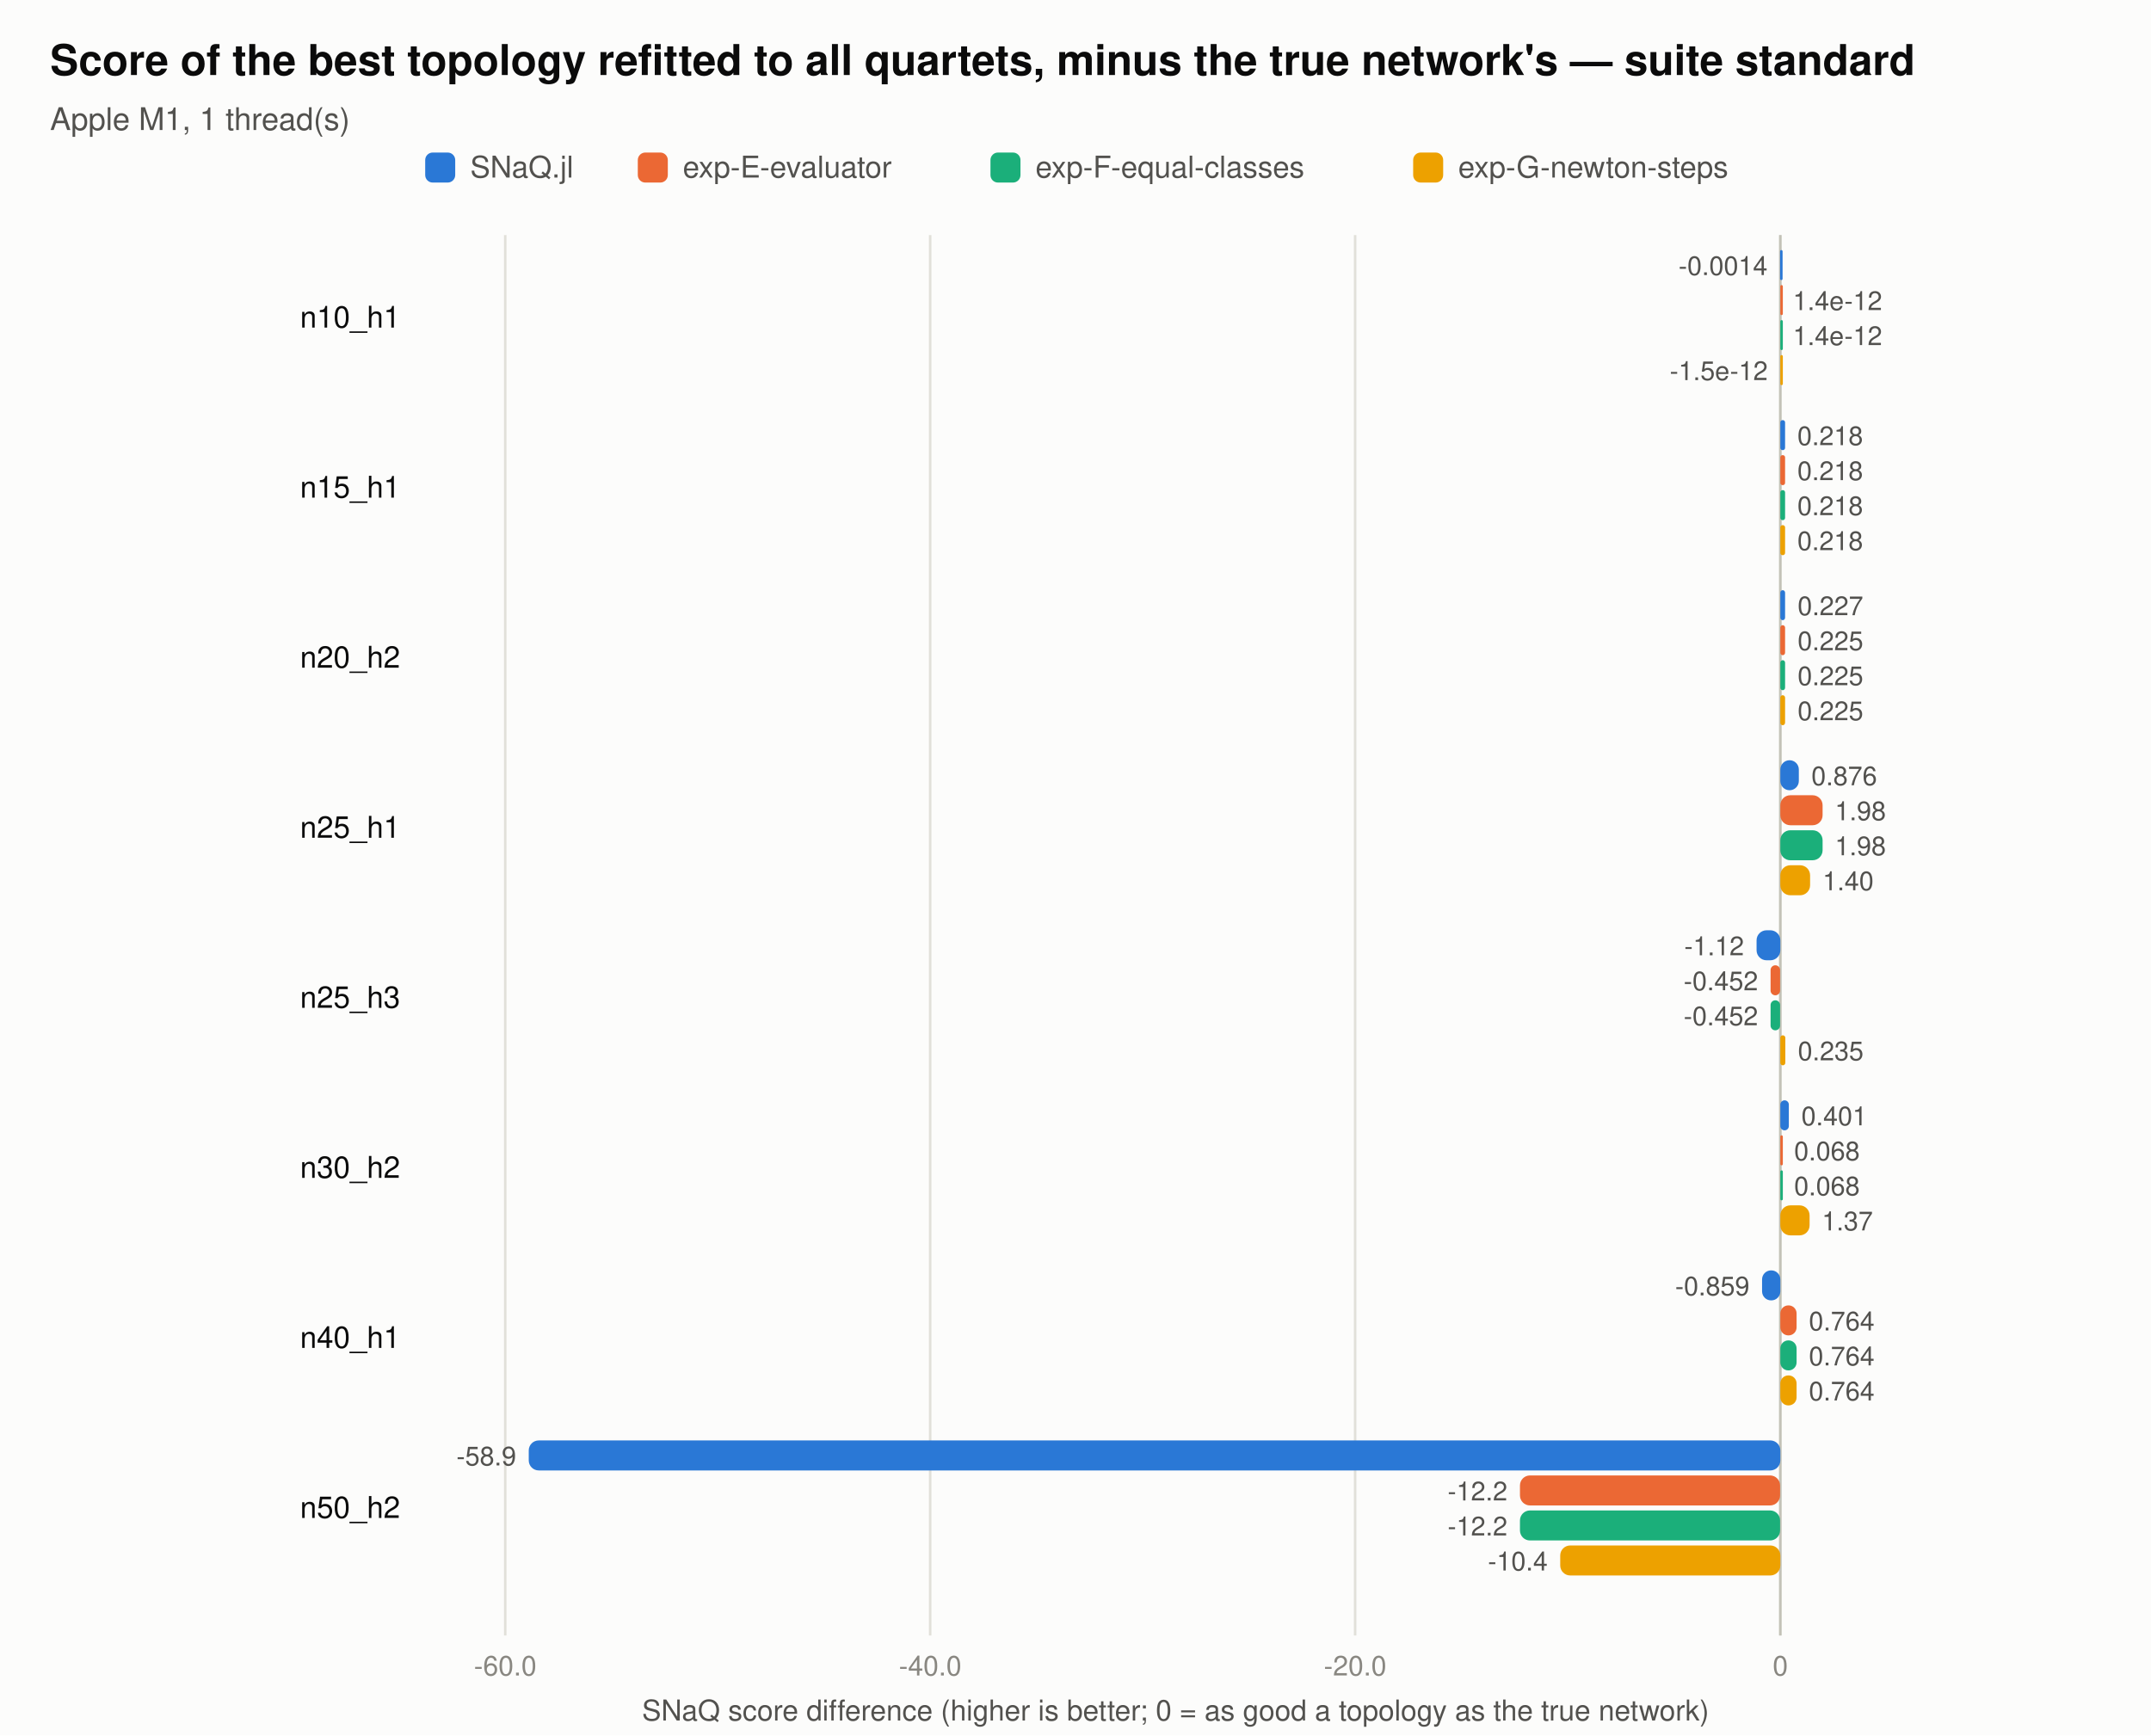
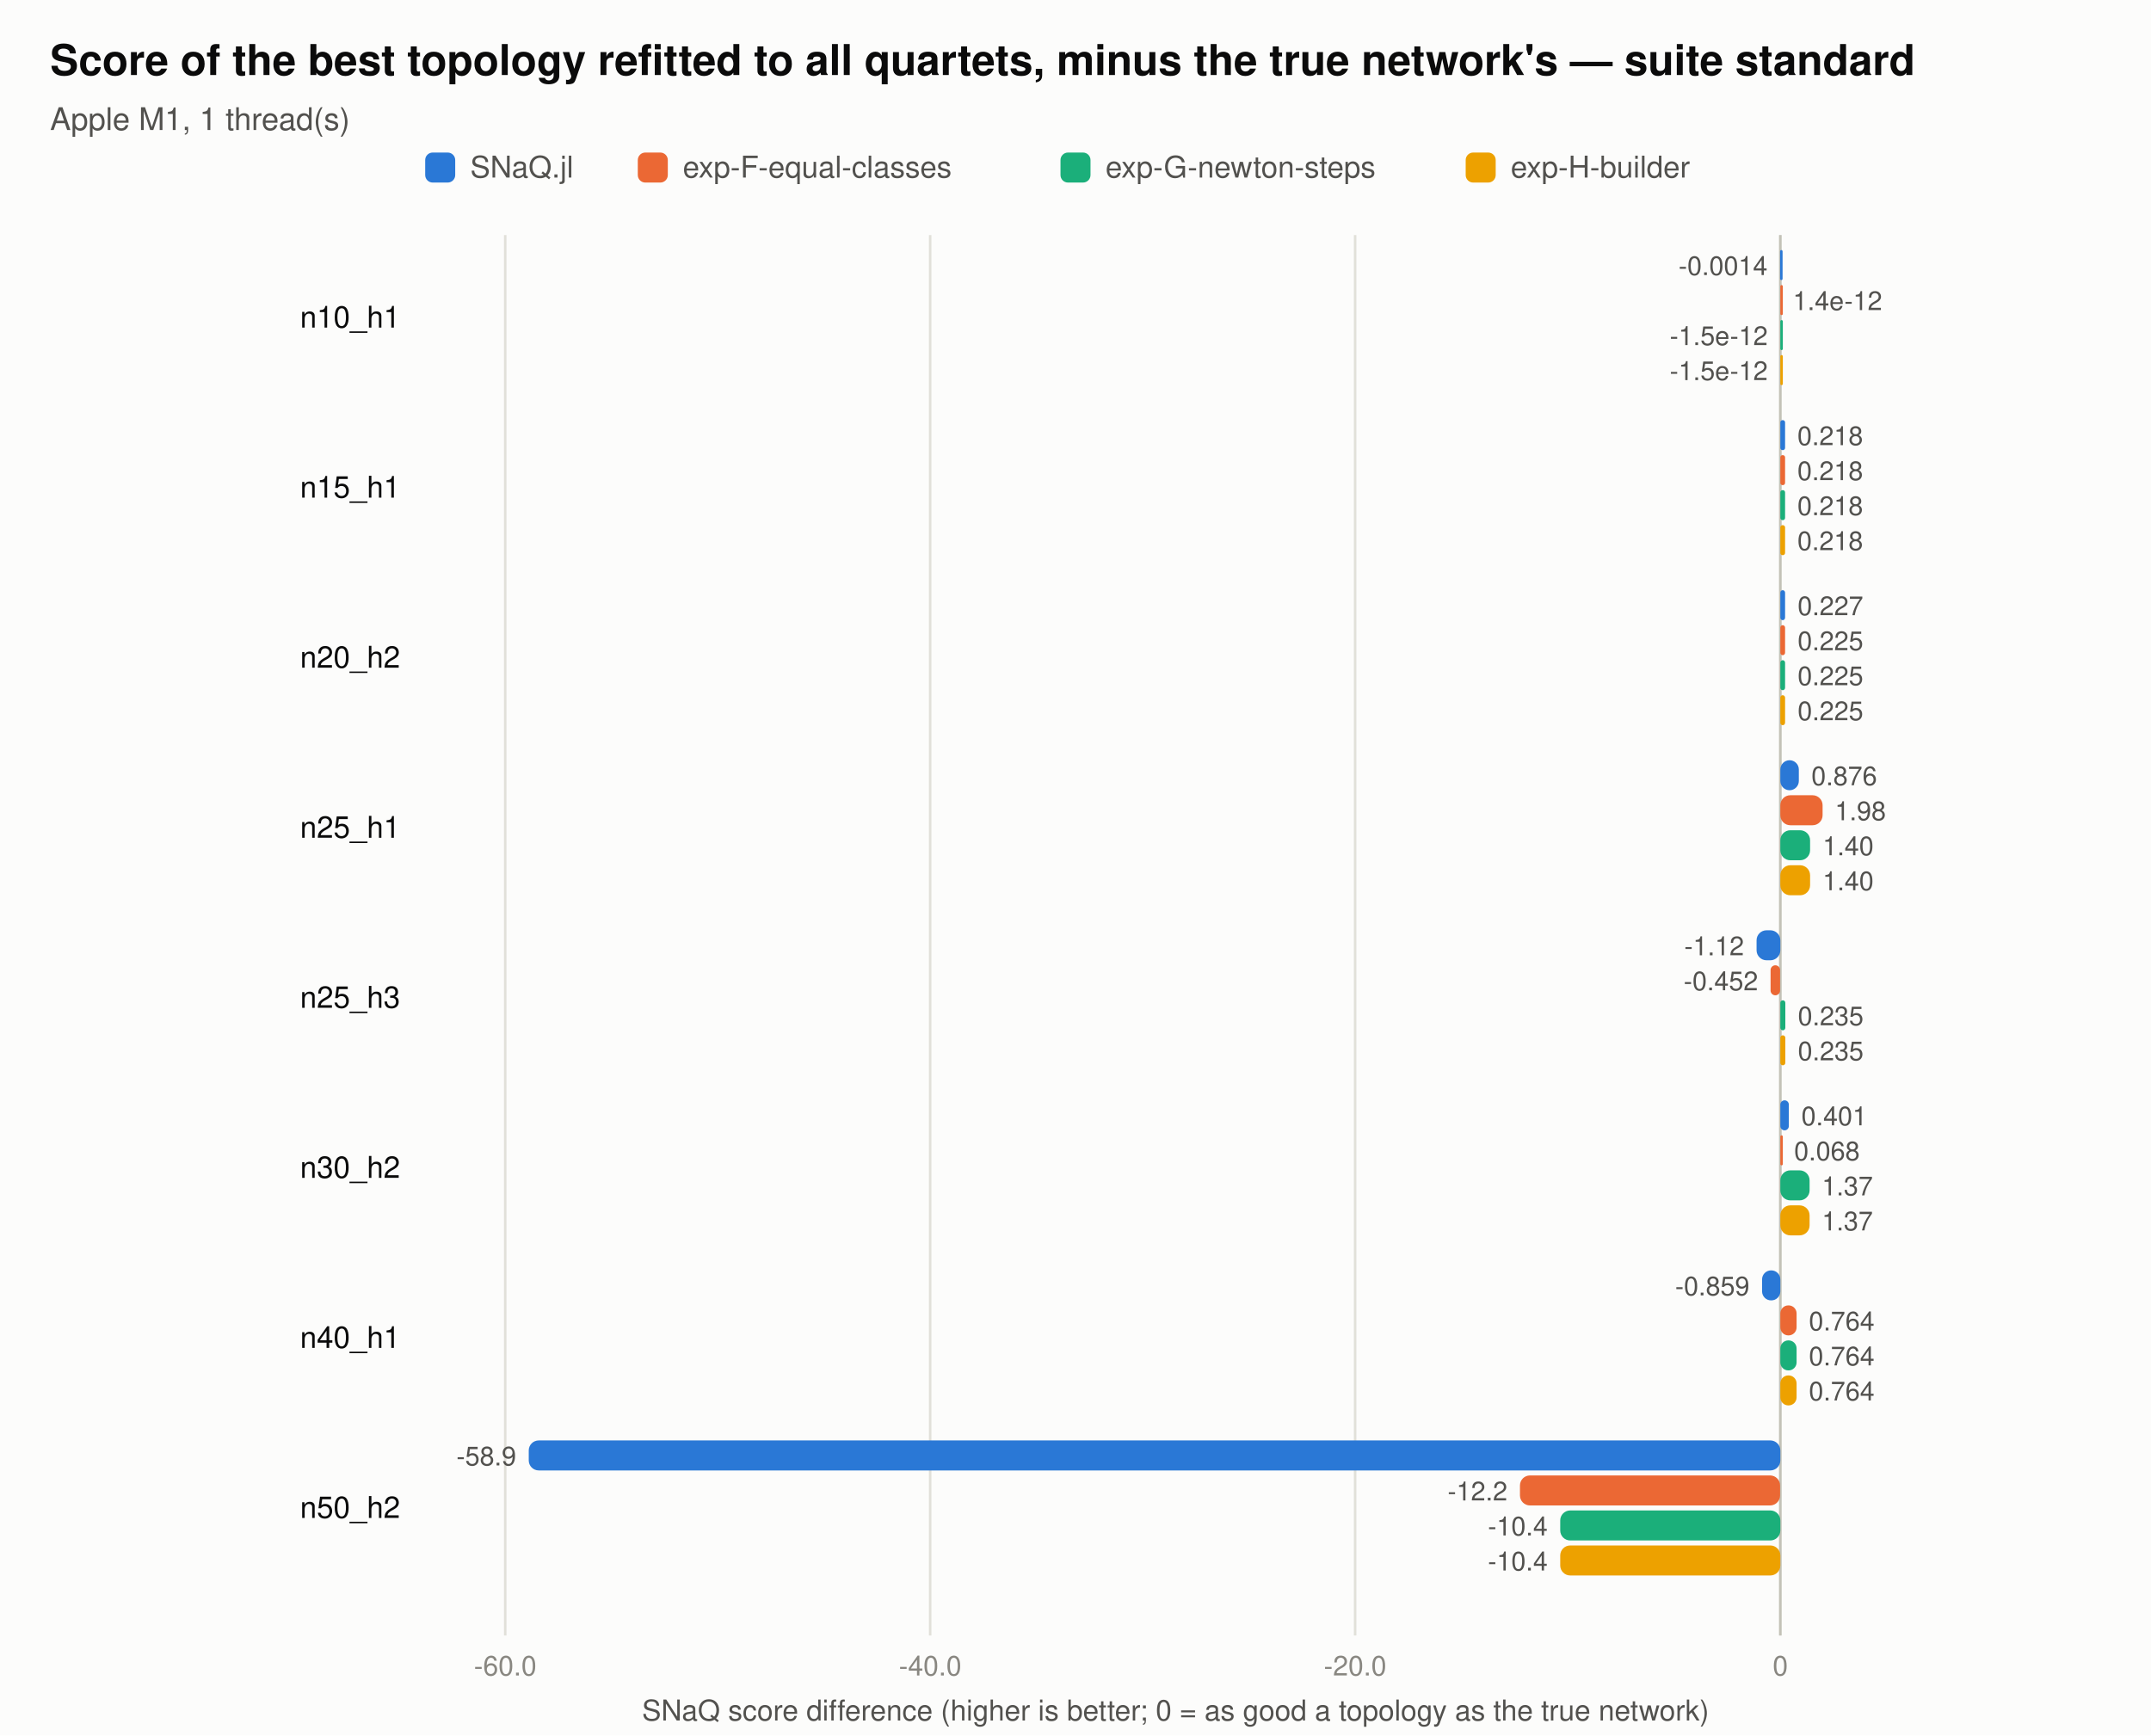
<svg xmlns="http://www.w3.org/2000/svg" width="860" height="694" viewBox="0 0 860 694" font-family="-apple-system, BlinkMacSystemFont, 'Segoe UI', Helvetica, Arial, sans-serif">
  <rect width="860" height="694" fill="#fcfcfb" />
  <text x="20" y="30" font-size="17" font-weight="600" fill="#0b0b0b">Score of the best topology refitted to all quartets, minus the true network's — suite standard</text>
  <text x="20" y="52" font-size="12.5" fill="#52514e">Apple M1, 1 thread(s)</text>
  <rect x="170" y="61" width="12" height="12" rx="3" fill="#2a78d6" />
  <text x="188" y="71" font-size="12" fill="#52514e">SNaQ.jl</text>
  <rect x="255" y="61" width="12" height="12" rx="3" fill="#eb6834" />
-   <text x="273" y="71" font-size="12" fill="#52514e">exp-E-evaluator</text>
-   <rect x="396" y="61" width="12" height="12" rx="3" fill="#1baf7a" />
-   <text x="414" y="71" font-size="12" fill="#52514e">exp-F-equal-classes</text>
-   <rect x="565" y="61" width="12" height="12" rx="3" fill="#eda100" />
-   <text x="583" y="71" font-size="12" fill="#52514e">exp-G-newton-steps</text>
+   <text x="273" y="71" font-size="12" fill="#52514e">exp-F-equal-classes</text>
+   <rect x="424" y="61" width="12" height="12" rx="3" fill="#1baf7a" />
+   <text x="442" y="71" font-size="12" fill="#52514e">exp-G-newton-steps</text>
+   <rect x="586" y="61" width="12" height="12" rx="3" fill="#eda100" />
+   <text x="604" y="71" font-size="12" fill="#52514e">exp-H-builder</text>
  <line x1="202.0" y1="94" x2="202.0" y2="654" stroke="#e1e0d9" stroke-width="1" />
  <text x="202.0" y="670" font-size="11" fill="#898781" text-anchor="middle">-60.0</text>
  <line x1="371.9" y1="94" x2="371.9" y2="654" stroke="#e1e0d9" stroke-width="1" />
  <text x="371.9" y="670" font-size="11" fill="#898781" text-anchor="middle">-40.0</text>
  <line x1="541.8" y1="94" x2="541.8" y2="654" stroke="#e1e0d9" stroke-width="1" />
  <text x="541.8" y="670" font-size="11" fill="#898781" text-anchor="middle">-20.0</text>
  <line x1="711.8" y1="94" x2="711.8" y2="654" stroke="#e1e0d9" stroke-width="1" />
  <text x="711.8" y="670" font-size="11" fill="#898781" text-anchor="middle">0</text>
  <text x="470.0" y="688" font-size="11.5" fill="#52514e" text-anchor="middle">SNaQ score difference (higher is better; 0 = as good a topology as the true network)</text>
  <line x1="711.8" y1="94" x2="711.8" y2="654" stroke="#c3c2b7" stroke-width="1" />
  <text x="160" y="131.0" font-size="12" fill="#0b0b0b" text-anchor="end">n10_h1</text>
  <g>
    <rect x="711.7" y="100" width="1.0" height="12" rx="0.5" fill="#2a78d6" />
  </g>
  <text x="706.7" y="110" font-size="10.5" fill="#52514e" text-anchor="end">-0.0014</text>
  <g>
    <rect x="711.8" y="114" width="1.0" height="12" rx="0.5" fill="#eb6834" />
  </g>
  <text x="716.8" y="124" font-size="10.5" fill="#52514e" text-anchor="start">1.4e-12</text>
  <g>
    <rect x="711.8" y="128" width="1.0" height="12" rx="0.5" fill="#1baf7a" />
  </g>
-   <text x="716.8" y="138" font-size="10.5" fill="#52514e" text-anchor="start">1.4e-12</text>
+   <text x="706.8" y="138" font-size="10.5" fill="#52514e" text-anchor="end">-1.5e-12</text>
  <g>
    <rect x="711.8" y="142" width="1.0" height="12" rx="0.5" fill="#eda100" />
  </g>
  <text x="706.8" y="152" font-size="10.5" fill="#52514e" text-anchor="end">-1.5e-12</text>
  <text x="160" y="199.0" font-size="12" fill="#0b0b0b" text-anchor="end">n15_h1</text>
  <g>
    <rect x="711.8" y="168" width="1.9" height="12" rx="0.9" fill="#2a78d6" />
  </g>
  <text x="718.6" y="178" font-size="10.5" fill="#52514e" text-anchor="start">0.218</text>
  <g>
    <rect x="711.8" y="182" width="1.9" height="12" rx="0.9" fill="#eb6834" />
  </g>
  <text x="718.6" y="192" font-size="10.5" fill="#52514e" text-anchor="start">0.218</text>
  <g>
    <rect x="711.8" y="196" width="1.9" height="12" rx="0.9" fill="#1baf7a" />
  </g>
  <text x="718.6" y="206" font-size="10.5" fill="#52514e" text-anchor="start">0.218</text>
  <g>
    <rect x="711.8" y="210" width="1.9" height="12" rx="0.9" fill="#eda100" />
  </g>
  <text x="718.6" y="220" font-size="10.5" fill="#52514e" text-anchor="start">0.218</text>
  <text x="160" y="267.0" font-size="12" fill="#0b0b0b" text-anchor="end">n20_h2</text>
  <g>
    <rect x="711.8" y="236" width="1.9" height="12" rx="1.0" fill="#2a78d6" />
  </g>
  <text x="718.7" y="246" font-size="10.5" fill="#52514e" text-anchor="start">0.227</text>
  <g>
    <rect x="711.8" y="250" width="1.9" height="12" rx="1.0" fill="#eb6834" />
  </g>
  <text x="718.7" y="260" font-size="10.5" fill="#52514e" text-anchor="start">0.225</text>
  <g>
    <rect x="711.8" y="264" width="1.9" height="12" rx="1.0" fill="#1baf7a" />
  </g>
  <text x="718.7" y="274" font-size="10.5" fill="#52514e" text-anchor="start">0.225</text>
  <g>
    <rect x="711.8" y="278" width="1.9" height="12" rx="1.0" fill="#eda100" />
  </g>
  <text x="718.7" y="288" font-size="10.5" fill="#52514e" text-anchor="start">0.225</text>
  <text x="160" y="335.0" font-size="12" fill="#0b0b0b" text-anchor="end">n25_h1</text>
  <g>
    <rect x="711.8" y="304" width="7.4" height="12" rx="3.7" fill="#2a78d6" />
  </g>
  <text x="724.2" y="314" font-size="10.5" fill="#52514e" text-anchor="start">0.876</text>
  <g>
    <rect x="711.8" y="318" width="16.9" height="12" rx="4.0" fill="#eb6834" />
  </g>
  <text x="733.6" y="328" font-size="10.5" fill="#52514e" text-anchor="start">1.98</text>
  <g>
-     <rect x="711.8" y="332" width="16.9" height="12" rx="4.0" fill="#1baf7a" />
+     <rect x="711.8" y="332" width="11.9" height="12" rx="4.0" fill="#1baf7a" />
  </g>
-   <text x="733.6" y="342" font-size="10.5" fill="#52514e" text-anchor="start">1.98</text>
+   <text x="728.7" y="342" font-size="10.5" fill="#52514e" text-anchor="start">1.40</text>
  <g>
    <rect x="711.8" y="346" width="11.9" height="12" rx="4.0" fill="#eda100" />
  </g>
  <text x="728.7" y="356" font-size="10.5" fill="#52514e" text-anchor="start">1.40</text>
  <text x="160" y="403.0" font-size="12" fill="#0b0b0b" text-anchor="end">n25_h3</text>
  <g>
    <rect x="702.3" y="372" width="9.5" height="12" rx="4.0" fill="#2a78d6" />
  </g>
  <text x="697.3" y="382" font-size="10.5" fill="#52514e" text-anchor="end">-1.12</text>
  <g>
    <rect x="707.9" y="386" width="3.8" height="12" rx="1.9" fill="#eb6834" />
  </g>
  <text x="702.9" y="396" font-size="10.5" fill="#52514e" text-anchor="end">-0.452</text>
  <g>
-     <rect x="707.9" y="400" width="3.8" height="12" rx="1.9" fill="#1baf7a" />
+     <rect x="711.8" y="400" width="2.0" height="12" rx="1.0" fill="#1baf7a" />
  </g>
-   <text x="702.9" y="410" font-size="10.5" fill="#52514e" text-anchor="end">-0.452</text>
+   <text x="718.8" y="410" font-size="10.5" fill="#52514e" text-anchor="start">0.235</text>
  <g>
    <rect x="711.8" y="414" width="2.0" height="12" rx="1.0" fill="#eda100" />
  </g>
  <text x="718.8" y="424" font-size="10.5" fill="#52514e" text-anchor="start">0.235</text>
  <text x="160" y="471.0" font-size="12" fill="#0b0b0b" text-anchor="end">n30_h2</text>
  <g>
    <rect x="711.8" y="440" width="3.4" height="12" rx="1.7" fill="#2a78d6" />
  </g>
  <text x="720.2" y="450" font-size="10.5" fill="#52514e" text-anchor="start">0.401</text>
  <g>
    <rect x="711.8" y="454" width="1.0" height="12" rx="0.5" fill="#eb6834" />
  </g>
  <text x="717.3" y="464" font-size="10.5" fill="#52514e" text-anchor="start">0.068</text>
  <g>
-     <rect x="711.8" y="468" width="1.0" height="12" rx="0.5" fill="#1baf7a" />
+     <rect x="711.8" y="468" width="11.7" height="12" rx="4.0" fill="#1baf7a" />
  </g>
-   <text x="717.3" y="478" font-size="10.5" fill="#52514e" text-anchor="start">0.068</text>
+   <text x="728.4" y="478" font-size="10.5" fill="#52514e" text-anchor="start">1.37</text>
  <g>
    <rect x="711.8" y="482" width="11.7" height="12" rx="4.0" fill="#eda100" />
  </g>
  <text x="728.4" y="492" font-size="10.5" fill="#52514e" text-anchor="start">1.37</text>
  <text x="160" y="539.0" font-size="12" fill="#0b0b0b" text-anchor="end">n40_h1</text>
  <g>
    <rect x="704.5" y="508" width="7.3" height="12" rx="3.6" fill="#2a78d6" />
  </g>
  <text x="699.5" y="518" font-size="10.5" fill="#52514e" text-anchor="end">-0.859</text>
  <g>
    <rect x="711.8" y="522" width="6.5" height="12" rx="3.2" fill="#eb6834" />
  </g>
  <text x="723.2" y="532" font-size="10.5" fill="#52514e" text-anchor="start">0.764</text>
  <g>
    <rect x="711.8" y="536" width="6.5" height="12" rx="3.2" fill="#1baf7a" />
  </g>
  <text x="723.2" y="546" font-size="10.5" fill="#52514e" text-anchor="start">0.764</text>
  <g>
    <rect x="711.8" y="550" width="6.5" height="12" rx="3.2" fill="#eda100" />
  </g>
  <text x="723.2" y="560" font-size="10.5" fill="#52514e" text-anchor="start">0.764</text>
  <text x="160" y="607.0" font-size="12" fill="#0b0b0b" text-anchor="end">n50_h2</text>
  <g>
    <rect x="211.4" y="576" width="500.4" height="12" rx="4.0" fill="#2a78d6" />
  </g>
  <text x="206.4" y="586" font-size="10.5" fill="#52514e" text-anchor="end">-58.9</text>
  <g>
    <rect x="607.7" y="590" width="104.0" height="12" rx="4.0" fill="#eb6834" />
  </g>
  <text x="602.7" y="600" font-size="10.5" fill="#52514e" text-anchor="end">-12.2</text>
  <g>
-     <rect x="607.7" y="604" width="104.0" height="12" rx="4.0" fill="#1baf7a" />
+     <rect x="623.8" y="604" width="88.0" height="12" rx="4.0" fill="#1baf7a" />
  </g>
-   <text x="602.7" y="614" font-size="10.5" fill="#52514e" text-anchor="end">-12.2</text>
+   <text x="618.8" y="614" font-size="10.5" fill="#52514e" text-anchor="end">-10.4</text>
  <g>
    <rect x="623.8" y="618" width="88.0" height="12" rx="4.0" fill="#eda100" />
  </g>
  <text x="618.8" y="628" font-size="10.5" fill="#52514e" text-anchor="end">-10.4</text>
</svg>
